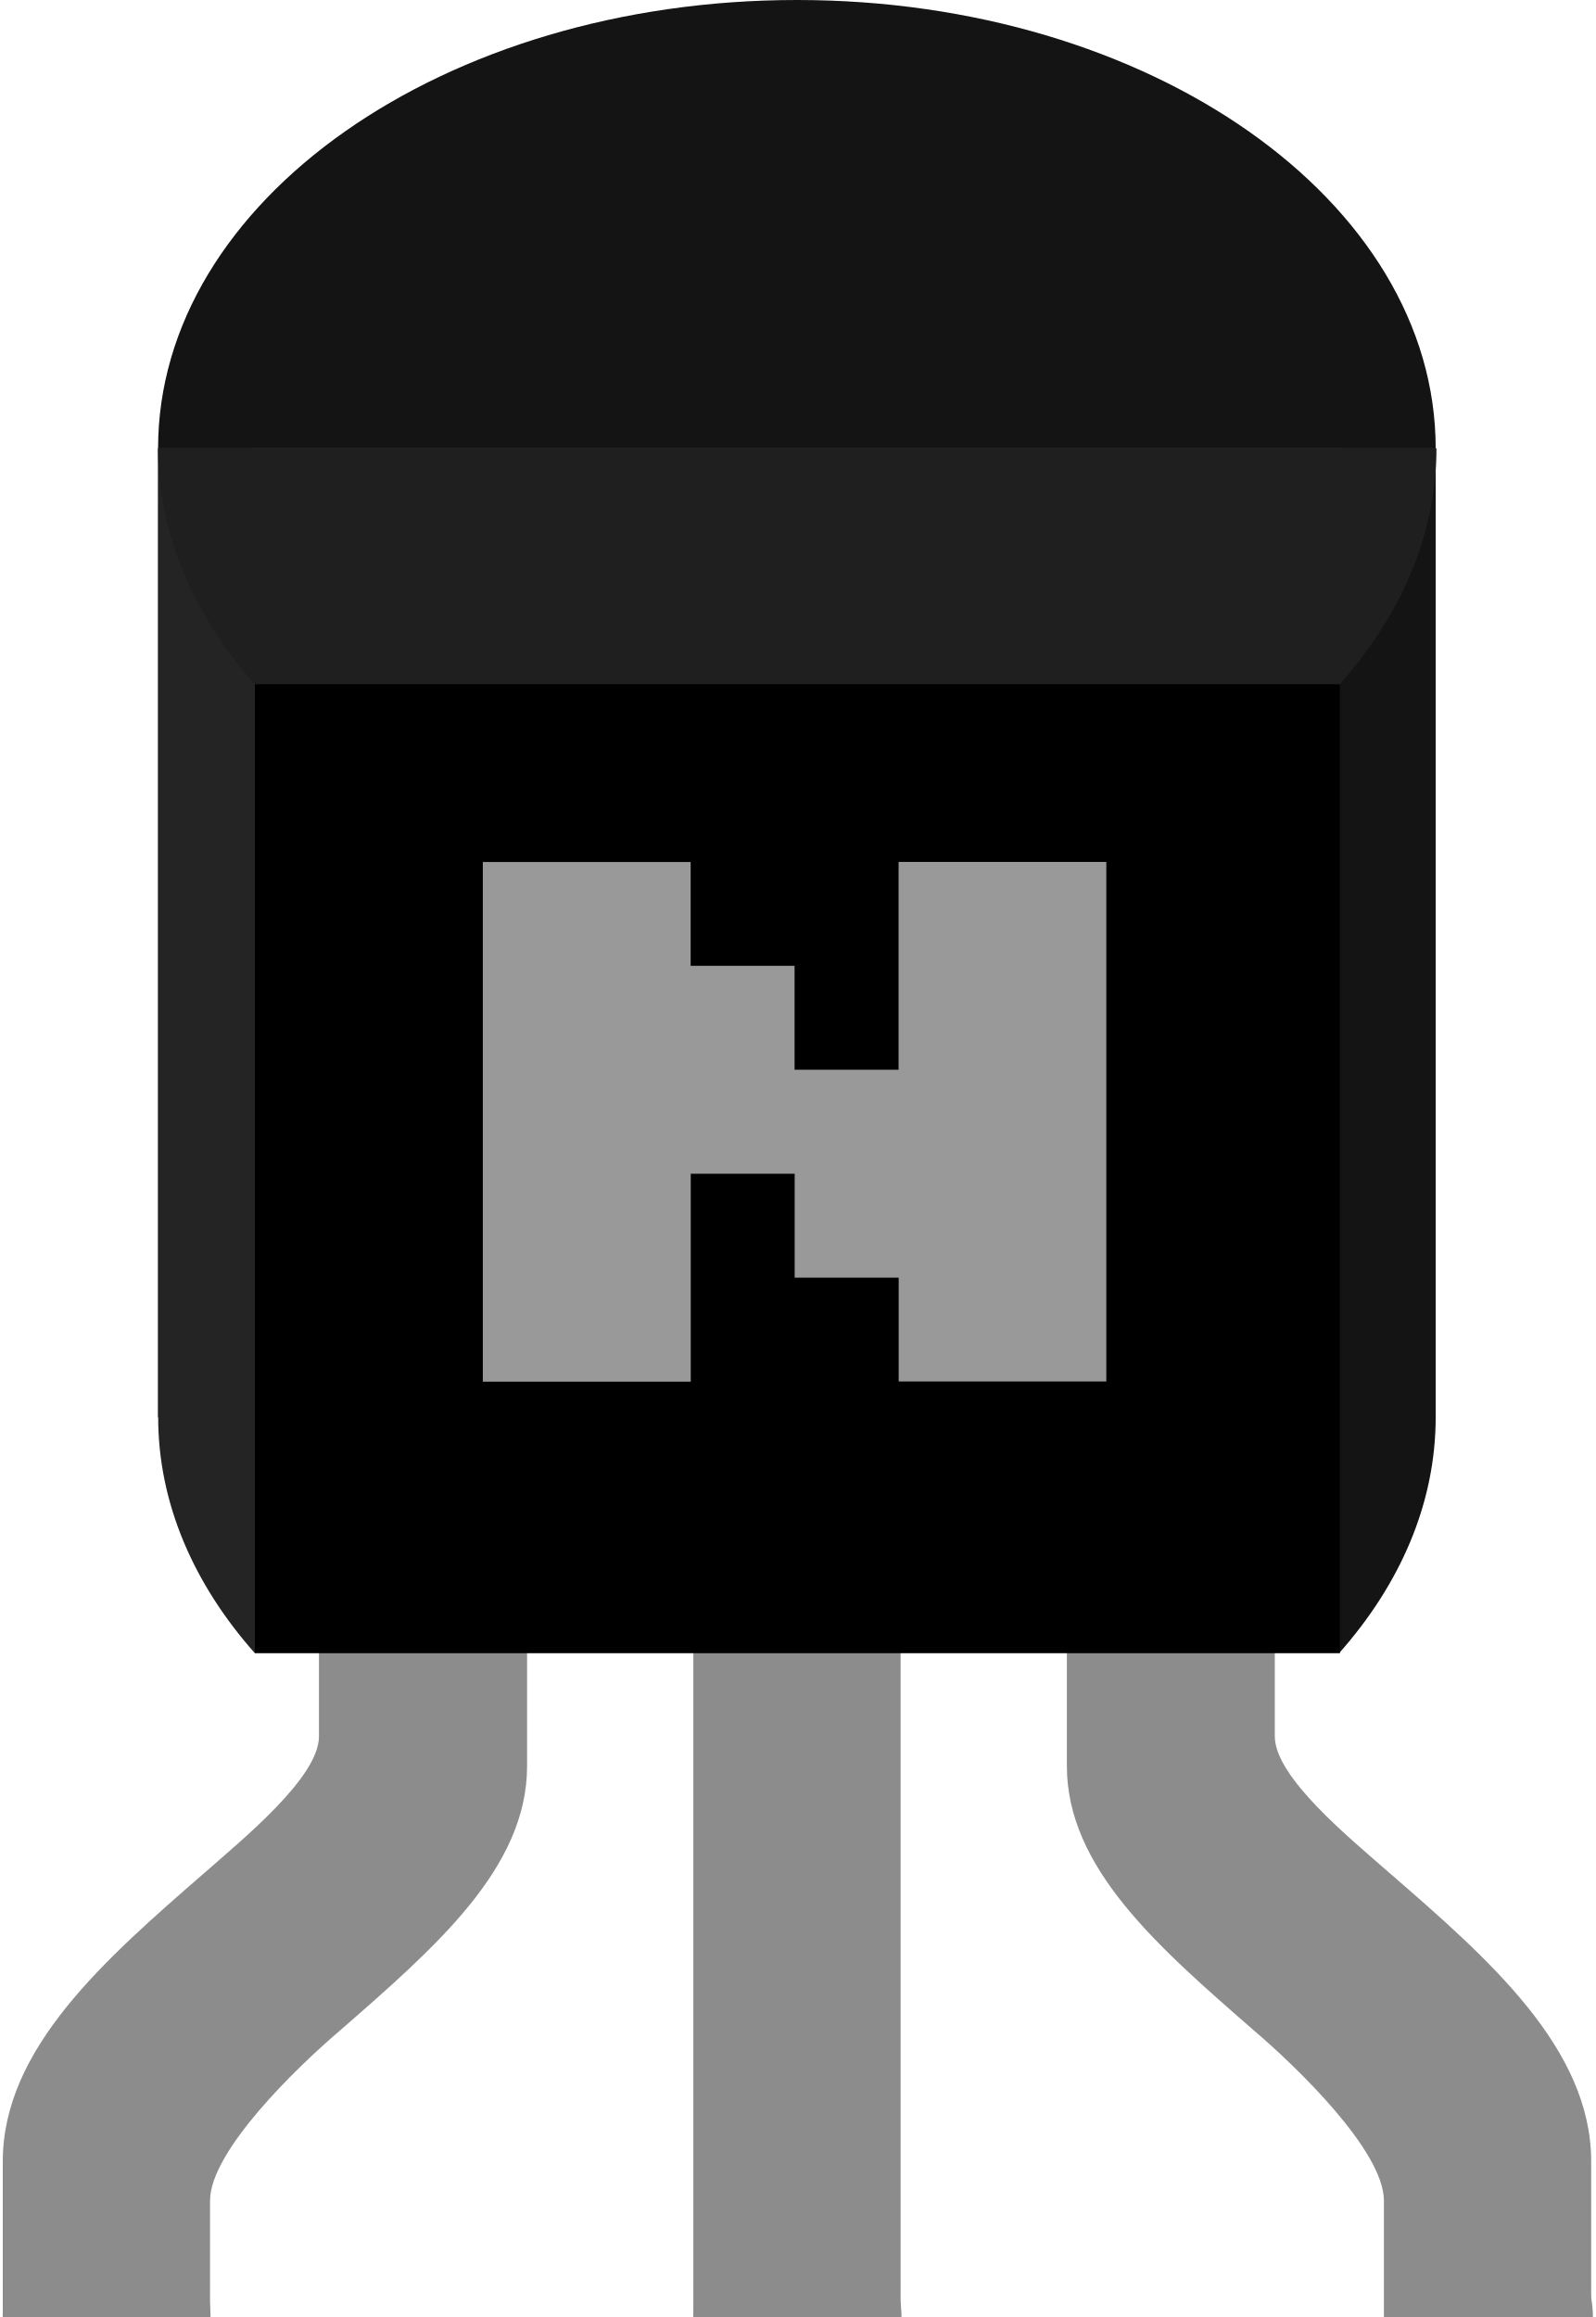
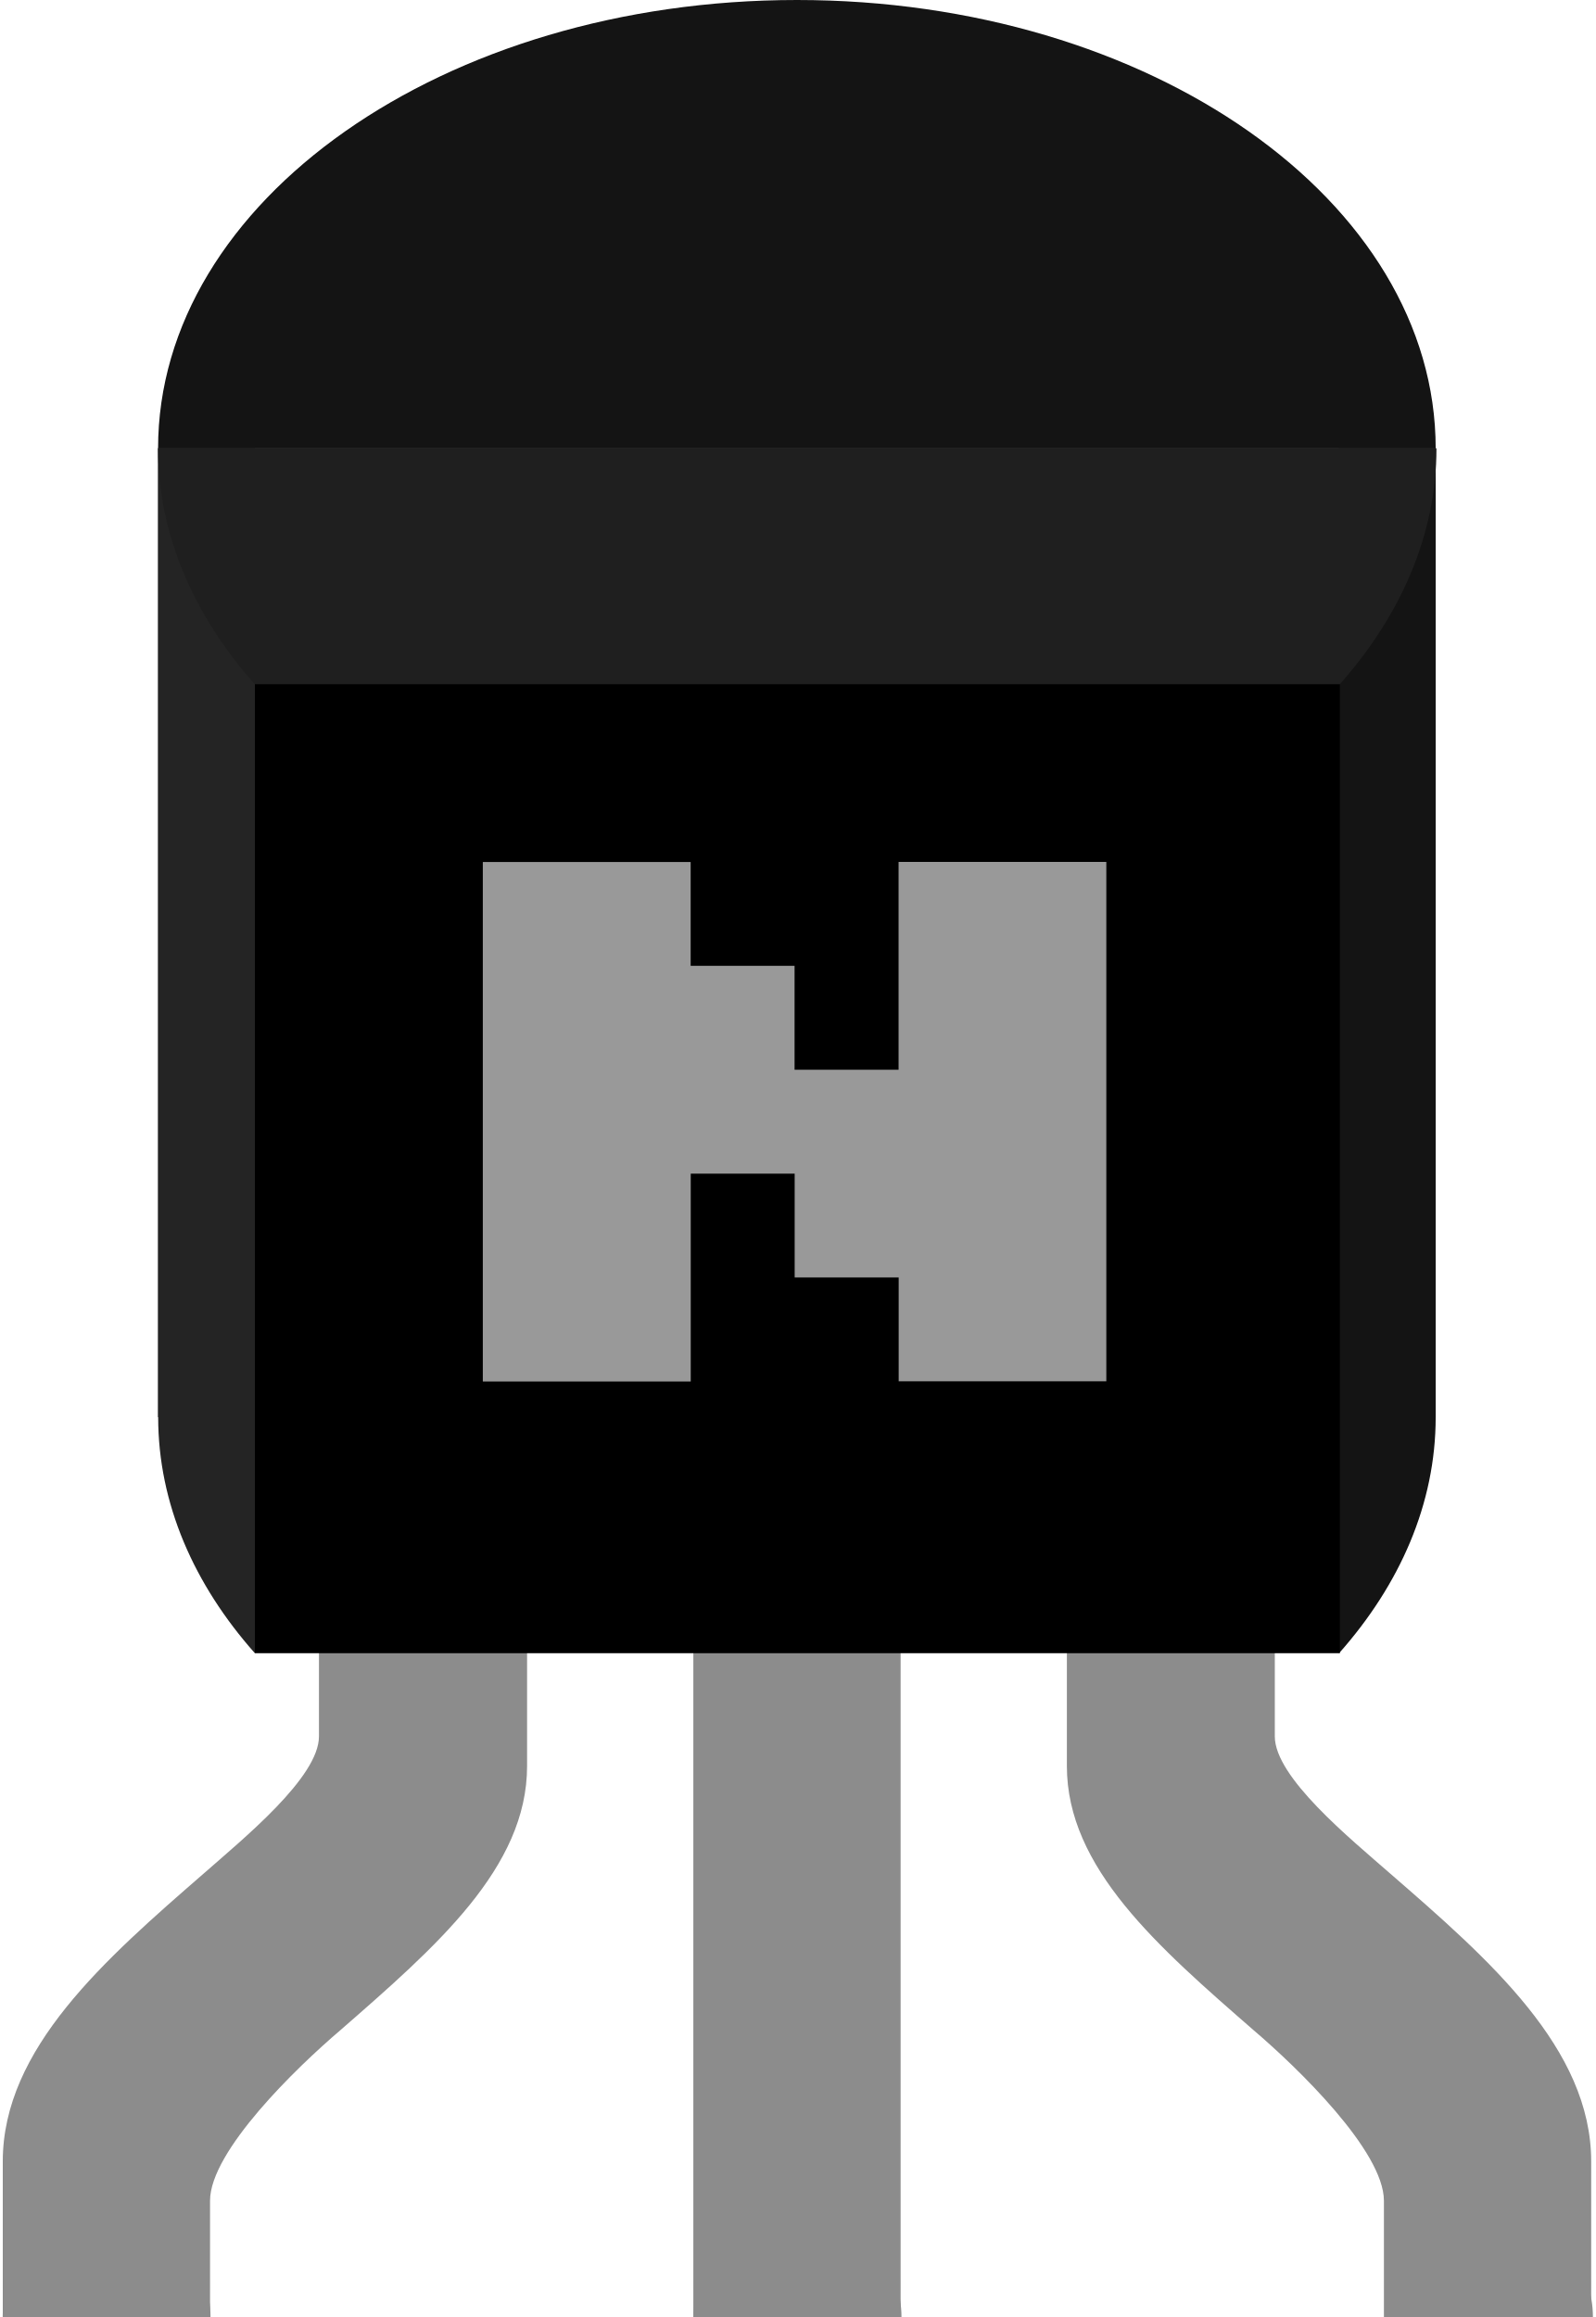
- <svg xmlns="http://www.w3.org/2000/svg" version="1.1" baseProfile="basic" id="Layer_1" x="0" y="0" width="0.23in" height="0.334in" viewBox="0 0 16.527 24.081">
+ <svg xmlns="http://www.w3.org/2000/svg" viewBox="0 0 16.527 24.081" height="0.334in" width="0.23in" y="0" x="0" id="Layer_1" version="1.1">
+   <defs id="defs1229" />
  <g id="breadboard">
-     <rect id="connector0pin" x="0" y="22.081" fill="none" width="2.16" height="1" />
-     <rect id="connector1pin" x="7.181" y="22.081" fill="none" width="2.16" height="1" />
-     <rect id="connector2pin" x="14.367" y="22.081" fill="none" width="2.16" height="1" />
-     <line id="connector0leg" stroke-linecap="round" x1="1.08" y1="24.081" x2="1.08" y2="31.259" stroke="#8C8C8C" fill="none" stroke-width="2.16" />
-     <line id="connector1leg" stroke-linecap="round" x1="8.261" y1="24.081" x2="8.261" y2="31.259" stroke="#8C8C8C" fill="none" stroke-width="2.16" />
-     <line id="connector2leg" stroke-linecap="round" x1="15.447" y1="24.081" x2="15.447" y2="31.259" stroke="#8C8C8C" fill="none" stroke-width="2.16" />
-     <rect id="rect9506" x="7.178" y="14.731" fill="#8C8C8C" width="2.154" height="9.351" />
-     <path id="path9510" fill="#8C8C8C" d="M3.287,14.731v3.316c0,0.424-0.782,1.059-1.198,1.425c-1.025,0.891-2.088,1.819-2.088,2.992   v1.619h2.154c0,0,0-1,0-1.21c0-0.517,0.904-1.389,1.35-1.769c0.997-0.87,1.945-1.69,1.945-2.749v-3.625H3.287L3.287,14.731z" />
-     <path id="path9514" fill="#8C8C8C" d="M13.221,14.731v3.316c0,0.424,0.781,1.059,1.199,1.425c1.027,0.891,2.089,1.819,2.089,2.992   v1.619h-2.154c0,0,0-1,0-1.21c0-0.517-0.904-1.389-1.35-1.769c-0.998-0.87-1.945-1.69-1.945-2.749v-3.625H13.221L13.221,14.731z" />
-     <rect id="rect9553" x="1.615" y="4.659" fill="#1A1A1A" width="13.278" height="10.07" />
-     <path id="path9555" fill="#141414" d="M13.889,4.659v2.453v8.228v1.842c0.632-0.713,1.004-1.553,1.004-2.453l0,0V4.659H13.889z" />
-     <path id="path9557" fill="#242424" d="M2.621,4.659H1.616v10.07l0,0c0,0.899,0.373,1.74,1.005,2.453V15.34V7.112V4.659z" />
-     <path id="path9559" fill="#1F1F1F" d="M1.615,4.659L1.615,4.659c0,0.899,0.373,1.74,1.005,2.453h11.276   c0.632-0.713,1.005-1.554,1.005-2.453l0,0H1.615z" />
-     <path id="path9561" fill="#141414" d="M8.255,0C4.587,0,1.615,2.086,1.615,4.661h13.278C14.893,2.086,11.923,0,8.255,0z" />
-     <rect id="rect9563" x="2.621" y="7.112" width="11.276" height="10.07" />
-     <path fill="#999999" d="M4.99,14.359v-5.4h2.16v1.079h1.08v1.08h1.081V8.958h2.159v5.4H9.312v-1.079H8.231v-1.08h-1.08v2.161H4.99z" />
+     <rect height="1" width="2.16" fill="none" y="23.081" x="0" id="connector0pin" />
+     <rect height="1" width="2.16" fill="none" y="23.081" x="7.181" id="connector1pin" />
+     <rect height="1" width="2.16" fill="none" y="23.081" x="14.367" id="connector2pin" />
+     <line stroke-width="2.16" fill="none" stroke="#8c8c8c" y2="31.259" x2="1.08" y1="24.081" x1="1.08" stroke-linecap="round" id="connector0leg" />
+     <line stroke-width="2.16" fill="none" stroke="#8c8c8c" y2="31.259" x2="8.261" y1="24.081" x1="8.261" stroke-linecap="round" id="connector1leg" />
+     <line stroke-width="2.16" fill="none" stroke="#8c8c8c" y2="31.259" x2="15.447" y1="24.081" x1="15.447" stroke-linecap="round" id="connector2leg" />
+     <rect height="9.351" width="2.154" fill="#8c8c8c" y="14.731" x="7.178" id="rect9506" />
+     <path d="m 3.287,14.731 v 3.316 c 0,0.424 -0.782,1.059 -1.198,1.425 -1.025,0.891 -2.088,1.819 -2.088,2.992 v 1.619 h 2.154 c 0,0 0,-1 0,-1.21 0,-0.517 0.904,-1.389 1.35,-1.769 0.997,-0.87 1.945,-1.69 1.945,-2.749 V 14.73 H 3.287 Z" fill="#8c8c8c" id="path9510" />
+     <path d="m 13.221,14.731 v 3.316 c 0,0.424 0.781,1.059 1.199,1.425 1.027,0.891 2.089,1.819 2.089,2.992 v 1.619 h -2.154 c 0,0 0,-1 0,-1.21 0,-0.517 -0.904,-1.389 -1.35,-1.769 -0.998,-0.87 -1.945,-1.69 -1.945,-2.749 V 14.73 h 2.161 z" fill="#8c8c8c" id="path9514" />
+     <rect height="10.07" width="13.278" fill="#1a1a1a" y="4.659" x="1.615" id="rect9553" />
+     <path d="m 13.889,4.659 v 2.453 8.228 1.842 c 0.632,-0.713 1.004,-1.553 1.004,-2.453 v 0 -10.07 z" fill="#141414" id="path9555" />
+     <path d="M 2.621,4.659 H 1.616 v 10.07 0 c 0,0.899 0.373,1.74 1.005,2.453 V 15.34 7.112 Z" fill="#242424" id="path9557" />
+     <path d="m 1.615,4.659 v 0 c 0,0.899 0.373,1.74 1.005,2.453 h 11.276 c 0.632,-0.713 1.005,-1.554 1.005,-2.453 v 0 H 1.615 Z" fill="#1f1f1f" id="path9559" />
+     <path d="M 8.255,0 C 4.587,0 1.615,2.086 1.615,4.661 H 14.893 C 14.893,2.086 11.923,0 8.255,0 Z" fill="#141414" id="path9561" />
+     <rect height="10.07" width="11.276" y="7.112" x="2.621" id="rect9563" />
+     <path style="stroke-width:1" id="path1223" d="M 4.99,14.357 V 8.959 h 2.16 v 1.079 h 1.08 v 1.08 H 9.311 V 8.958 h 2.159 v 5.398 H 9.312 V 13.277 H 8.231 V 12.198 H 7.151 v 2.16 H 4.99 Z" fill="#999999" />
  </g>
</svg>
